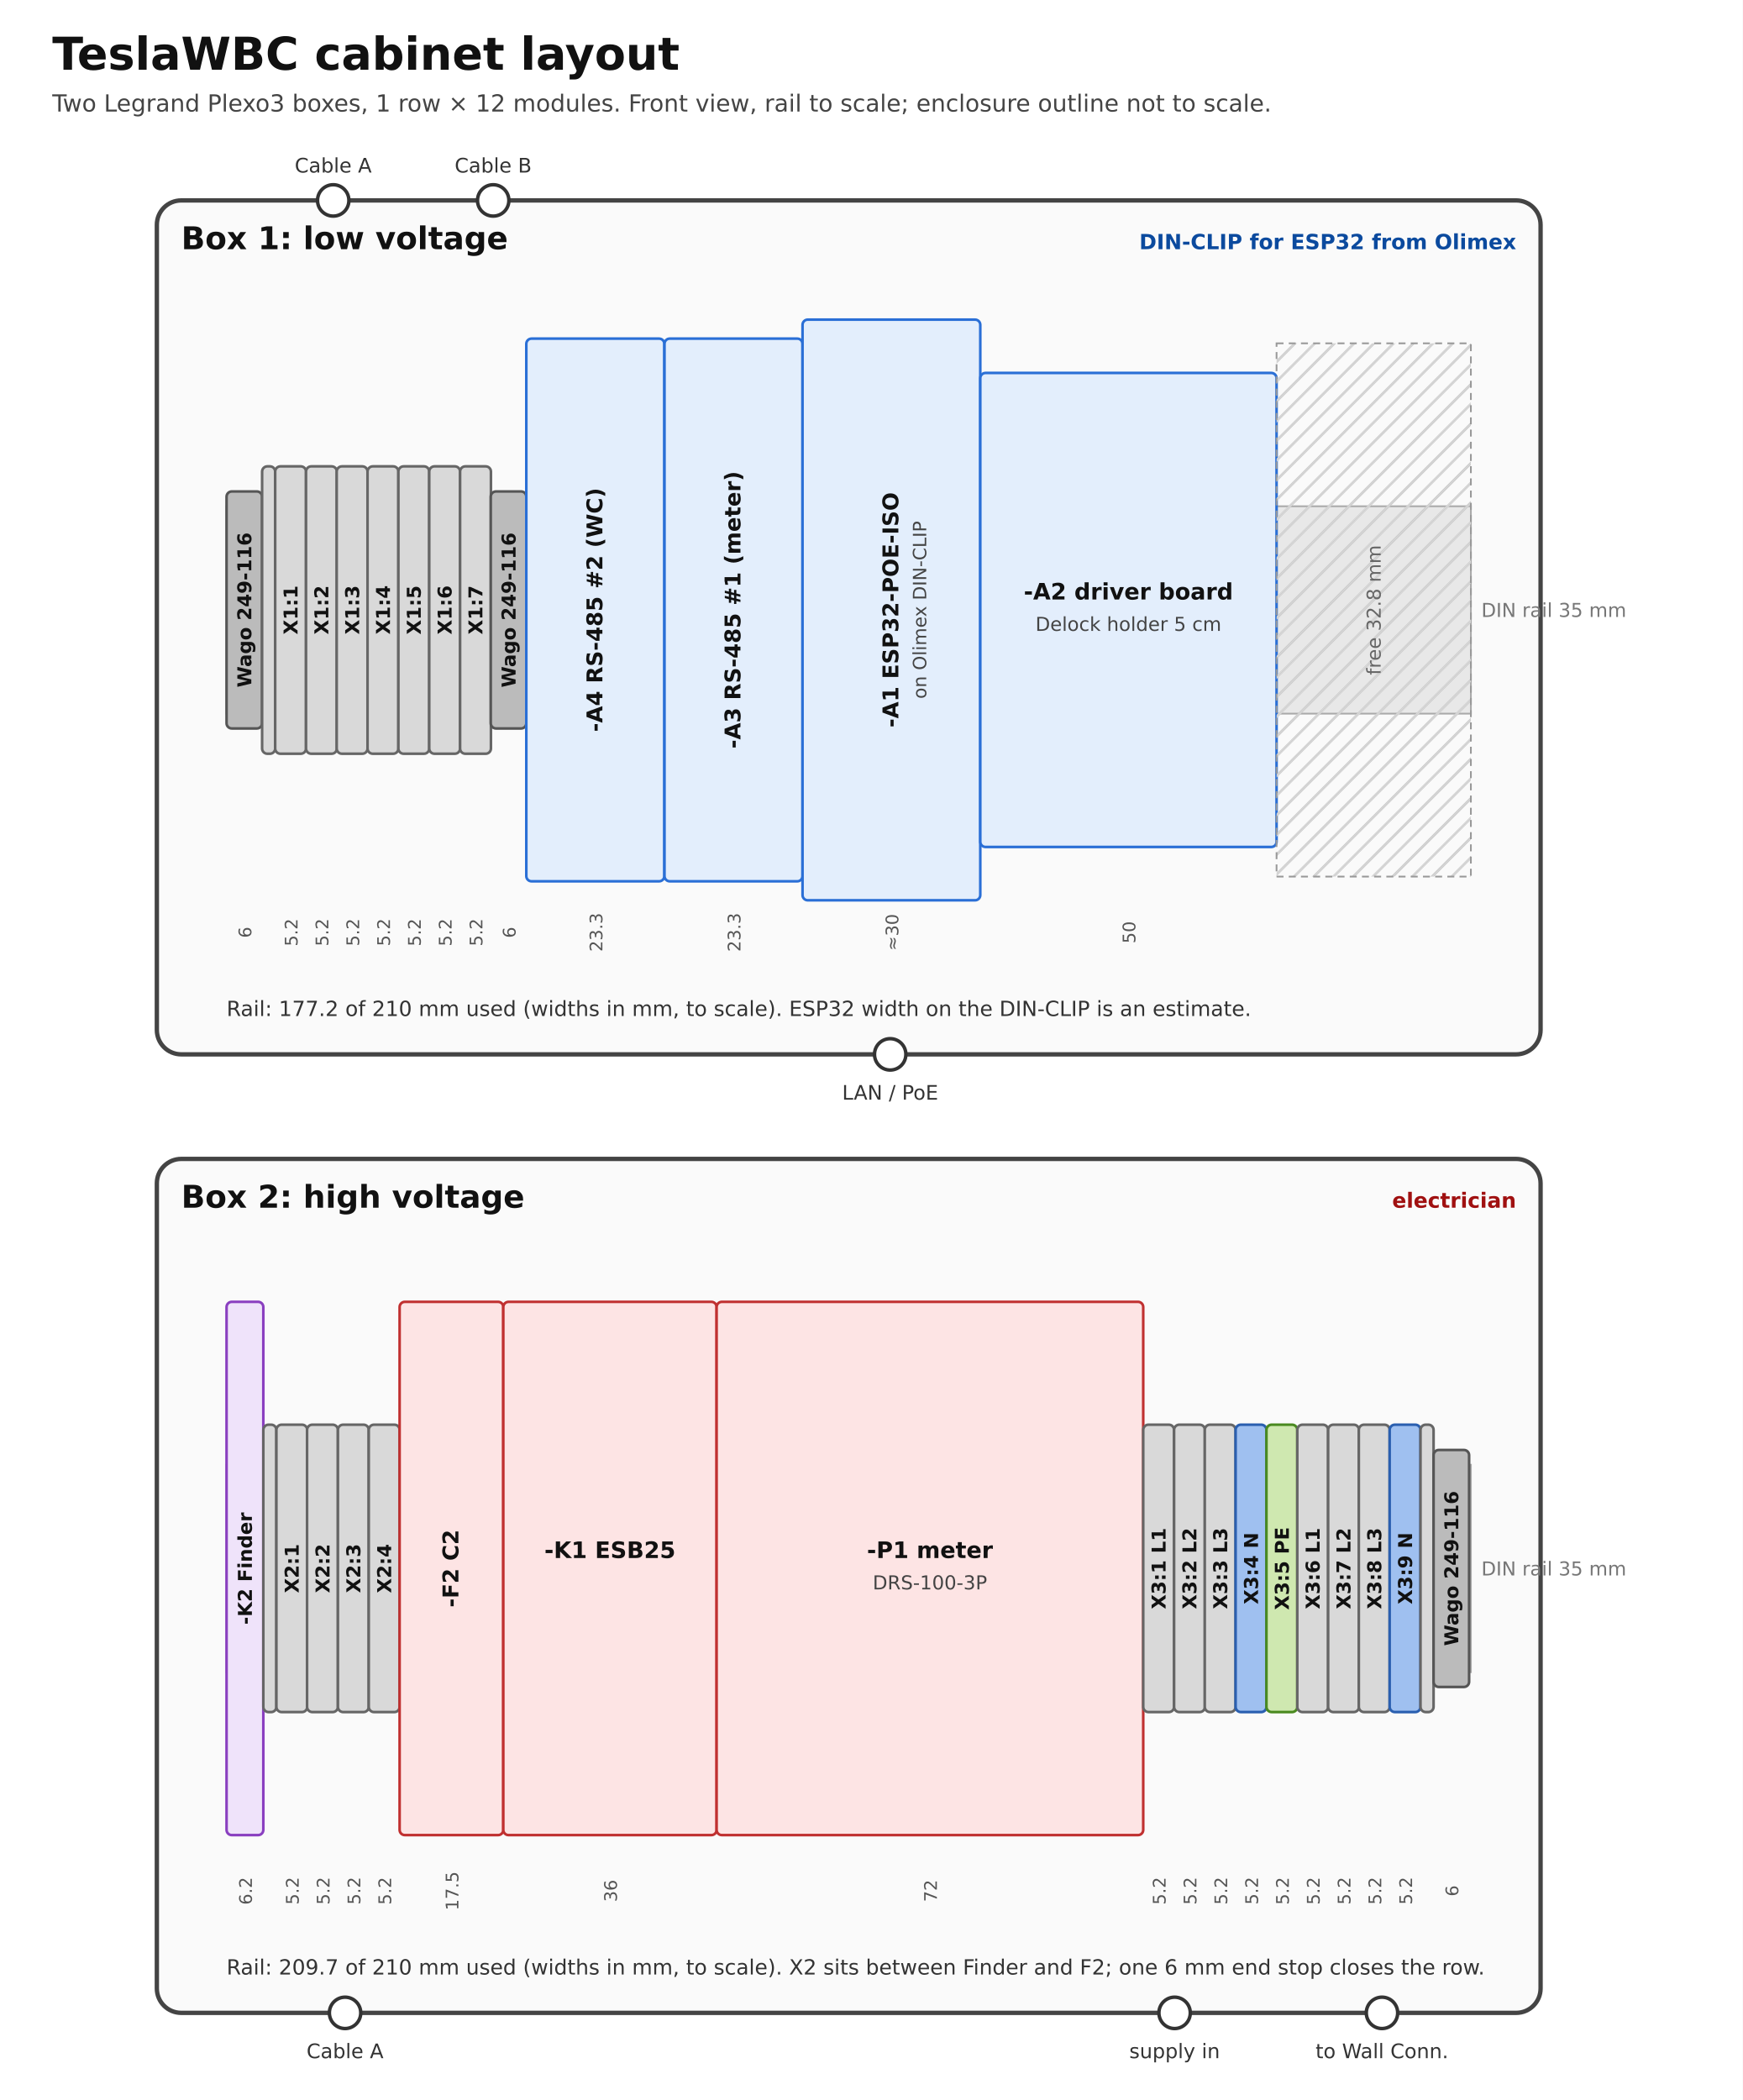
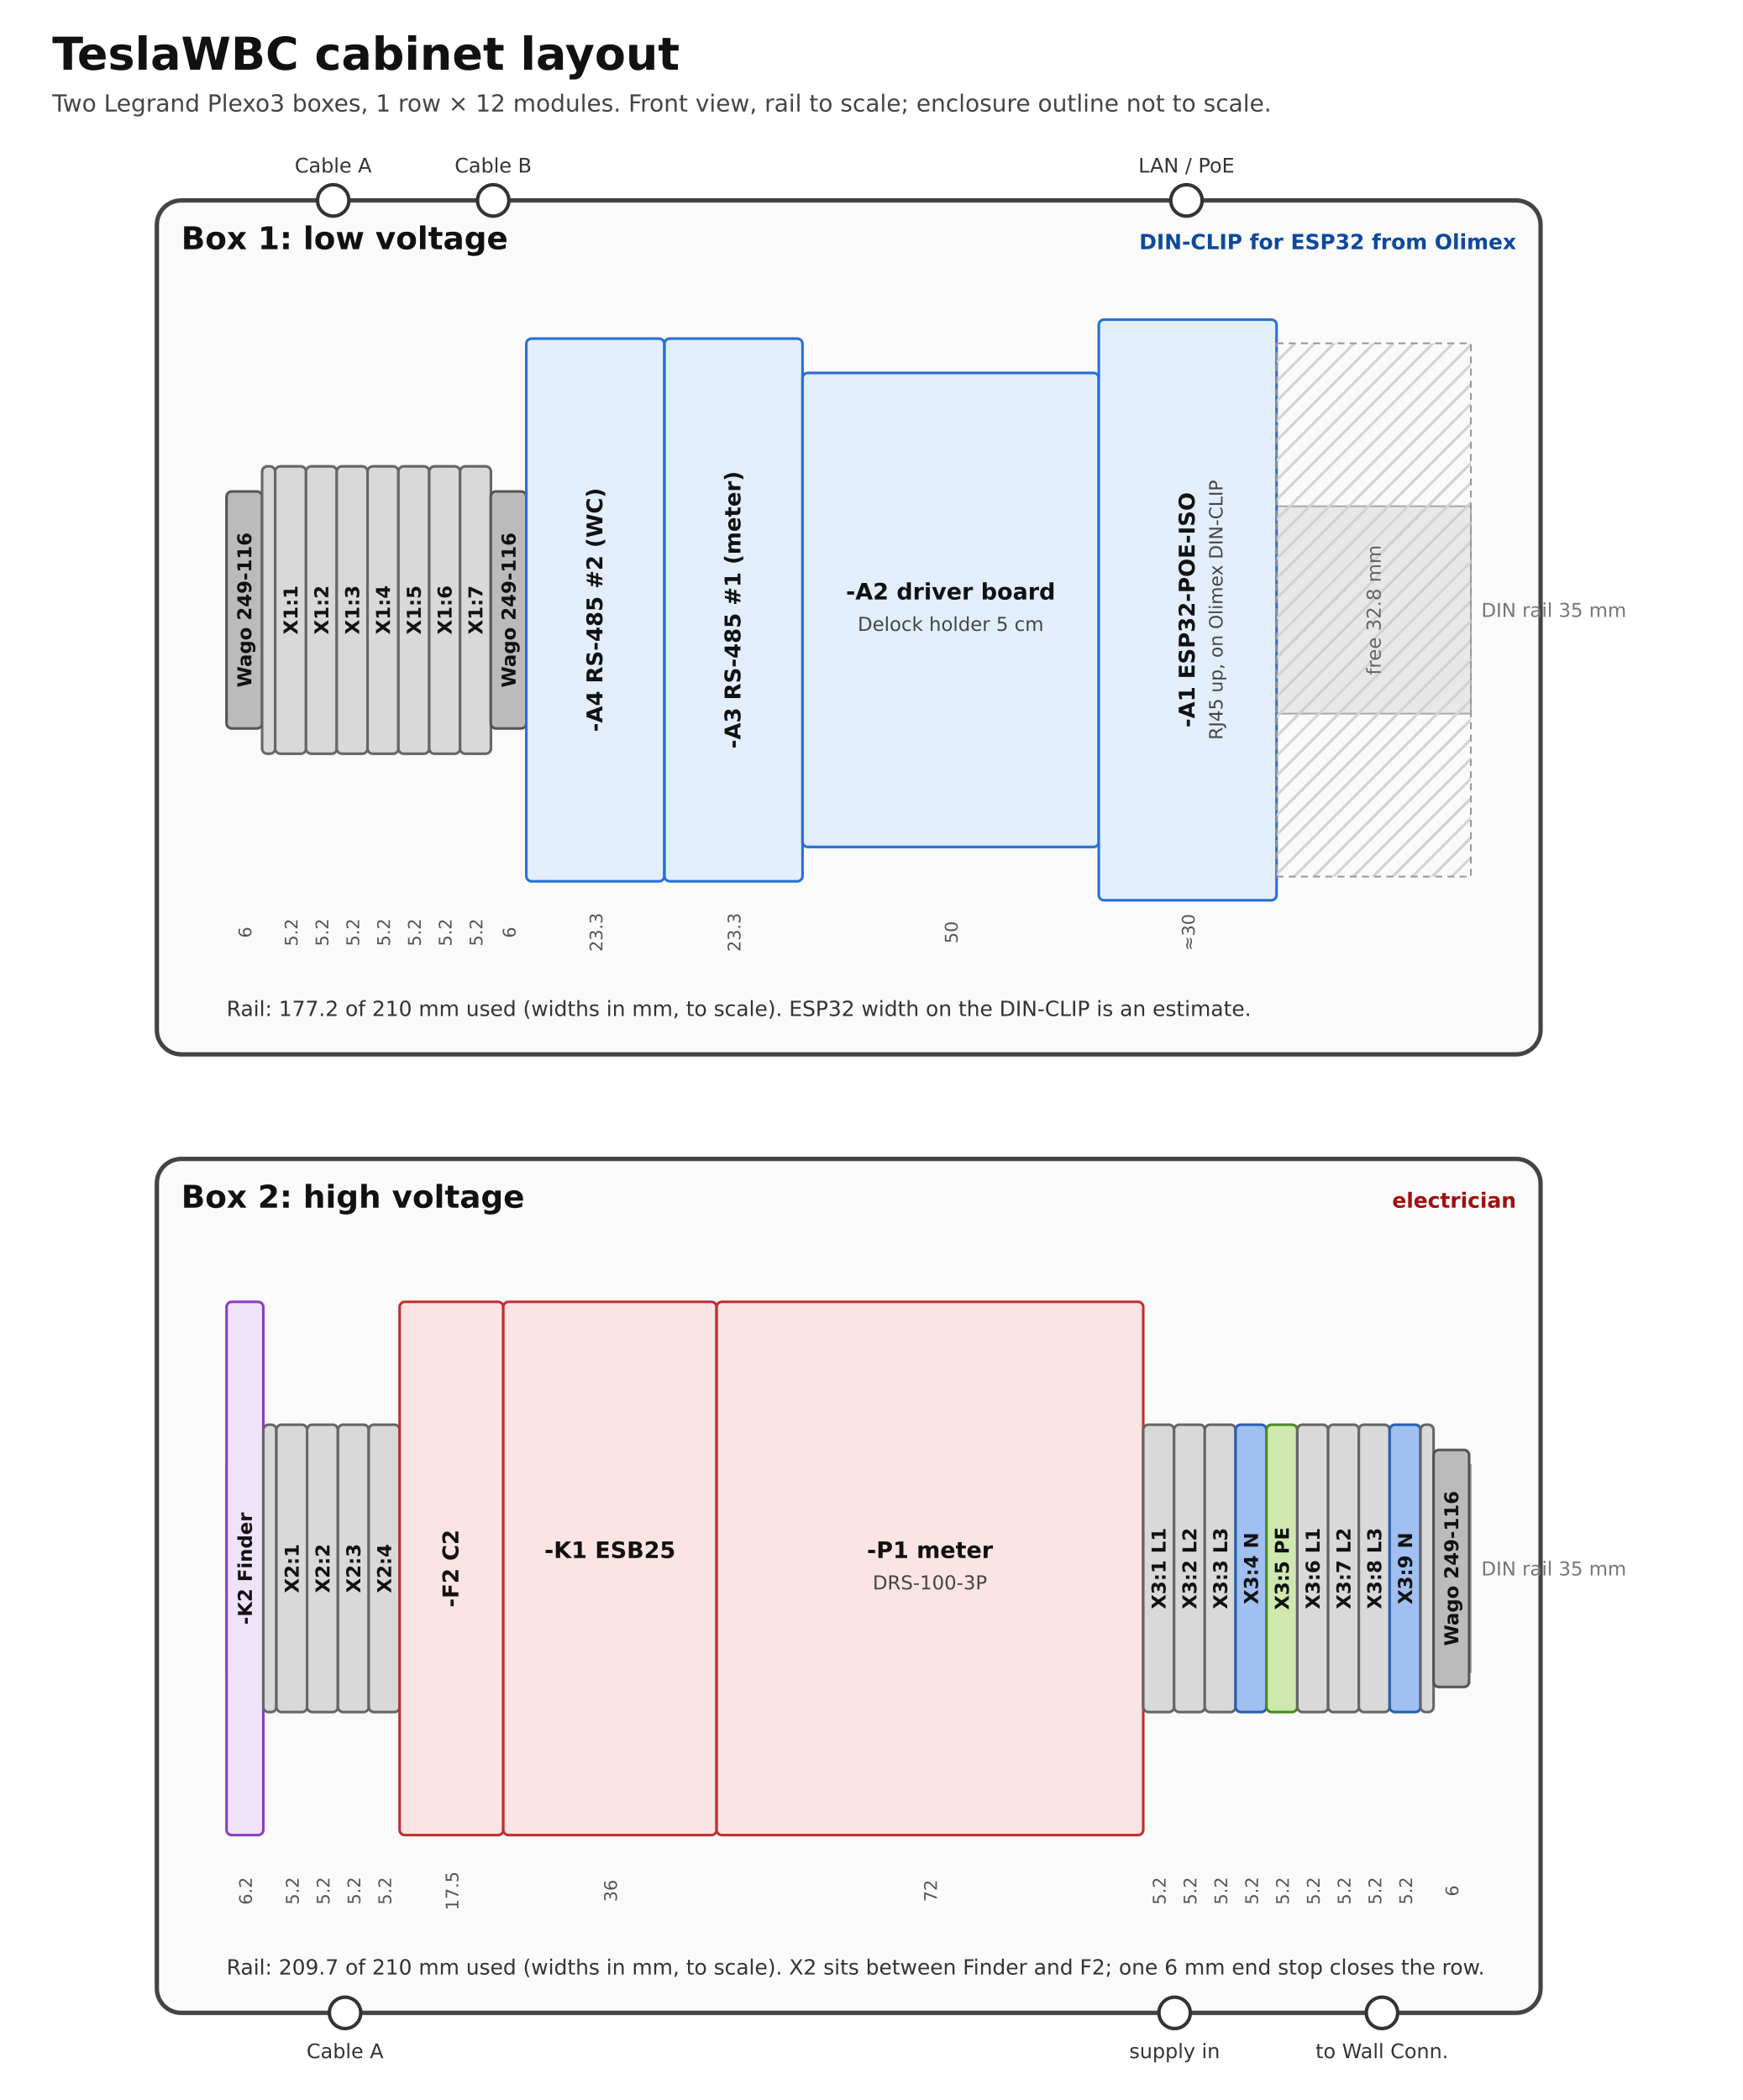
<svg xmlns="http://www.w3.org/2000/svg" width="1000" height="1205" font-family="DejaVu Sans,Arial,sans-serif">
  <defs>
    <pattern id="hatch" width="8" height="8" patternUnits="userSpaceOnUse" patternTransform="rotate(45)">
      <line x1="0" y1="0" x2="0" y2="8" stroke="#ccc" stroke-width="3" />
    </pattern>
  </defs>
  <rect width="1000" height="1205" fill="#fff" />
  <text x="30.0" y="40.0" font-size="26" text-anchor="start" fill="#111" font-weight="bold">TeslaWBC cabinet layout</text>
  <text x="30.0" y="64.0" font-size="13.5" text-anchor="start" fill="#444">Two Legrand Plexo3 boxes, 1 row × 12 modules. Front view, rail to scale; enclosure outline not to scale.</text>
  <rect x="90" y="115" width="794.0" height="490" rx="14" fill="#fafafa" stroke="#444" stroke-width="2.5" />
  <text x="104.0" y="143.0" font-size="18" text-anchor="start" fill="#111" font-weight="bold">Box 1: low voltage</text>
  <rect x="130" y="290.5" width="714.0" height="119.0" fill="#e8e8e8" stroke="#aaa" />
  <text x="850.0" y="354.0" font-size="11" text-anchor="start" fill="#777">DIN rail 35 mm</text>
  <rect x="130.0" y="282.0" width="20.4" height="136.0" rx="3" fill="#bbb" stroke="#555" stroke-width="1.5" />
  <text x="144.2" y="350.0" font-size="11" text-anchor="middle" fill="#111" font-weight="bold" transform="rotate(-90 144.2 350)">Wago 249-116</text>
  <text x="144.2" y="535.0" font-size="10" text-anchor="middle" fill="#555" transform="rotate(-90 144.2 535)">6</text>
  <rect x="150.4" y="267.6" width="7.5" height="164.9" rx="3" fill="#d9d9d9" stroke="#666" stroke-width="1.5" />
  <rect x="157.9" y="267.6" width="17.7" height="164.9" rx="3" fill="#d9d9d9" stroke="#666" stroke-width="1.5" />
  <text x="170.7" y="350.0" font-size="11" text-anchor="middle" fill="#111" font-weight="bold" transform="rotate(-90 170.72 350)">X1:1</text>
  <text x="170.7" y="535.0" font-size="10" text-anchor="middle" fill="#555" transform="rotate(-90 170.72 535)">5.2</text>
  <rect x="175.6" y="267.6" width="17.7" height="164.9" rx="3" fill="#d9d9d9" stroke="#666" stroke-width="1.5" />
  <text x="188.4" y="350.0" font-size="11" text-anchor="middle" fill="#111" font-weight="bold" transform="rotate(-90 188.4 350)">X1:2</text>
  <text x="188.4" y="535.0" font-size="10" text-anchor="middle" fill="#555" transform="rotate(-90 188.4 535)">5.2</text>
  <rect x="193.2" y="267.6" width="17.7" height="164.9" rx="3" fill="#d9d9d9" stroke="#666" stroke-width="1.5" />
  <text x="206.1" y="350.0" font-size="11" text-anchor="middle" fill="#111" font-weight="bold" transform="rotate(-90 206.08 350)">X1:3</text>
  <text x="206.1" y="535.0" font-size="10" text-anchor="middle" fill="#555" transform="rotate(-90 206.08 535)">5.2</text>
  <rect x="210.9" y="267.6" width="17.7" height="164.9" rx="3" fill="#d9d9d9" stroke="#666" stroke-width="1.5" />
  <text x="223.8" y="350.0" font-size="11" text-anchor="middle" fill="#111" font-weight="bold" transform="rotate(-90 223.76 350)">X1:4</text>
  <text x="223.8" y="535.0" font-size="10" text-anchor="middle" fill="#555" transform="rotate(-90 223.76 535)">5.2</text>
  <rect x="228.6" y="267.6" width="17.7" height="164.9" rx="3" fill="#d9d9d9" stroke="#666" stroke-width="1.5" />
  <text x="241.4" y="350.0" font-size="11" text-anchor="middle" fill="#111" font-weight="bold" transform="rotate(-90 241.44 350)">X1:5</text>
  <text x="241.4" y="535.0" font-size="10" text-anchor="middle" fill="#555" transform="rotate(-90 241.44 535)">5.2</text>
  <rect x="246.3" y="267.6" width="17.7" height="164.9" rx="3" fill="#d9d9d9" stroke="#666" stroke-width="1.5" />
  <text x="259.1" y="350.0" font-size="11" text-anchor="middle" fill="#111" font-weight="bold" transform="rotate(-90 259.12 350)">X1:6</text>
  <text x="259.1" y="535.0" font-size="10" text-anchor="middle" fill="#555" transform="rotate(-90 259.12 535)">5.2</text>
  <rect x="264.0" y="267.6" width="17.7" height="164.9" rx="3" fill="#d9d9d9" stroke="#666" stroke-width="1.5" />
  <text x="276.8" y="350.0" font-size="11" text-anchor="middle" fill="#111" font-weight="bold" transform="rotate(-90 276.8 350)">X1:7</text>
  <text x="276.8" y="535.0" font-size="10" text-anchor="middle" fill="#555" transform="rotate(-90 276.8 535)">5.2</text>
  <rect x="281.6" y="282.0" width="20.4" height="136.0" rx="3" fill="#bbb" stroke="#555" stroke-width="1.5" />
  <text x="295.8" y="350.0" font-size="11" text-anchor="middle" fill="#111" font-weight="bold" transform="rotate(-90 295.84 350)">Wago 249-116</text>
  <text x="295.8" y="535.0" font-size="10" text-anchor="middle" fill="#555" transform="rotate(-90 295.84 535)">6</text>
  <rect x="302.0" y="194.3" width="79.2" height="311.4" rx="3" fill="#e3eefc" stroke="#2a6fd6" stroke-width="1.5" />
  <text x="345.7" y="350.0" font-size="12.5" text-anchor="middle" fill="#111" font-weight="bold" transform="rotate(-90 345.65 350)">-A4 RS-485 #2 (WC)</text>
  <text x="345.7" y="535.0" font-size="10" text-anchor="middle" fill="#555" transform="rotate(-90 345.65 535)">23.3</text>
  <rect x="381.3" y="194.3" width="79.2" height="311.4" rx="3" fill="#e3eefc" stroke="#2a6fd6" stroke-width="1.5" />
  <text x="424.9" y="350.0" font-size="12.5" text-anchor="middle" fill="#111" font-weight="bold" transform="rotate(-90 424.87 350)">-A3 RS-485 #1 (meter)</text>
  <text x="424.9" y="535.0" font-size="10" text-anchor="middle" fill="#555" transform="rotate(-90 424.87 535)">23.3</text>
-   <rect x="460.5" y="183.4" width="102.0" height="333.2" rx="3" fill="#e3eefc" stroke="#2a6fd6" stroke-width="1.5" />
-   <text x="515.5" y="350.0" font-size="12.5" text-anchor="middle" fill="#111" font-weight="bold" transform="rotate(-90 515.48 350)">-A1 ESP32-POE-ISO</text>
-   <text x="531.5" y="350.0" font-size="10.5" text-anchor="middle" fill="#444" transform="rotate(-90 531.48 350)">on Olimex DIN-CLIP</text>
-   <text x="515.5" y="535.0" font-size="10" text-anchor="middle" fill="#555" transform="rotate(-90 515.48 535)">≈30</text>
-   <rect x="562.5" y="214.0" width="170.0" height="272.0" rx="3" fill="#e3eefc" stroke="#2a6fd6" stroke-width="1.5" />
-   <text x="647.5" y="344.0" font-size="13" text-anchor="middle" fill="#111" font-weight="bold">-A2 driver board</text>
-   <text x="647.5" y="362.0" font-size="11" text-anchor="middle" fill="#444">Delock holder 5 cm</text>
-   <text x="651.5" y="535.0" font-size="10" text-anchor="middle" fill="#555" transform="rotate(-90 651.48 535)">50</text>
+   <rect x="460.5" y="214.0" width="170.0" height="272.0" rx="3" fill="#e3eefc" stroke="#2a6fd6" stroke-width="1.5" />
+   <text x="545.5" y="344.0" font-size="13" text-anchor="middle" fill="#111" font-weight="bold">-A2 driver board</text>
+   <text x="545.5" y="362.0" font-size="11" text-anchor="middle" fill="#444">Delock holder 5 cm</text>
+   <text x="549.5" y="535.0" font-size="10" text-anchor="middle" fill="#555" transform="rotate(-90 549.48 535)">50</text>
+   <rect x="630.5" y="183.4" width="102.0" height="333.2" rx="3" fill="#e3eefc" stroke="#2a6fd6" stroke-width="1.5" />
+   <text x="685.5" y="350.0" font-size="12.5" text-anchor="middle" fill="#111" font-weight="bold" transform="rotate(-90 685.48 350)">-A1 ESP32-POE-ISO</text>
+   <text x="701.5" y="350.0" font-size="10.5" text-anchor="middle" fill="#444" transform="rotate(-90 701.48 350)">RJ45 up, on Olimex DIN-CLIP</text>
+   <text x="685.5" y="535.0" font-size="10" text-anchor="middle" fill="#555" transform="rotate(-90 685.48 535)">≈30</text>
  <rect x="732.5" y="197.0" width="111.5" height="306.0" fill="url(#hatch)" stroke="#999" stroke-dasharray="4 3" />
  <text x="792.2" y="350.0" font-size="11" text-anchor="middle" fill="#666" transform="rotate(-90 792.24 350)">free 32.8 mm</text>
  <text x="130.0" y="583.0" font-size="12" text-anchor="start" fill="#333">Rail: 177.2 of 210 mm used (widths in mm, to scale). ESP32 width on the DIN-CLIP is an estimate.</text>
  <circle cx="191.2" cy="115" r="9" fill="#fff" stroke="#333" stroke-width="2" />
  <text x="191.2" y="99.0" font-size="11.5" text-anchor="middle" fill="#333">Cable A</text>
  <circle cx="283.0" cy="115" r="9" fill="#fff" stroke="#333" stroke-width="2" />
  <text x="283.0" y="99.0" font-size="11.5" text-anchor="middle" fill="#333">Cable B</text>
-   <circle cx="510.8" cy="605" r="9" fill="#fff" stroke="#333" stroke-width="2" />
-   <text x="510.8" y="631.0" font-size="11.5" text-anchor="middle" fill="#333">LAN / PoE</text>
+   <circle cx="680.8" cy="115" r="9" fill="#fff" stroke="#333" stroke-width="2" />
+   <text x="680.8" y="99.0" font-size="11.5" text-anchor="middle" fill="#333">LAN / PoE</text>
  <text x="870.0" y="143.0" font-size="12" text-anchor="end" fill="#0b4a9e" font-weight="bold">DIN-CLIP for ESP32 from Olimex</text>
  <rect x="90" y="665" width="794.0" height="490" rx="14" fill="#fafafa" stroke="#444" stroke-width="2.5" />
  <text x="104.0" y="693.0" font-size="18" text-anchor="start" fill="#111" font-weight="bold">Box 2: high voltage</text>
  <rect x="130" y="840.5" width="714.0" height="119.0" fill="#e8e8e8" stroke="#aaa" />
  <text x="850.0" y="904.0" font-size="11" text-anchor="start" fill="#777">DIN rail 35 mm</text>
  <rect x="130.0" y="747.0" width="21.1" height="306.0" rx="3" fill="#efe3fa" stroke="#8a3fc0" stroke-width="1.5" />
  <text x="144.5" y="900.0" font-size="11" text-anchor="middle" fill="#111" font-weight="bold" transform="rotate(-90 144.54 900)">-K2 Finder</text>
  <text x="144.5" y="1085.0" font-size="10" text-anchor="middle" fill="#555" transform="rotate(-90 144.54 1085)">6.2</text>
  <rect x="151.1" y="817.5" width="7.5" height="164.9" rx="3" fill="#d9d9d9" stroke="#666" stroke-width="1.5" />
  <rect x="158.6" y="817.5" width="17.7" height="164.9" rx="3" fill="#d9d9d9" stroke="#666" stroke-width="1.5" />
  <text x="171.4" y="900.0" font-size="11" text-anchor="middle" fill="#111" font-weight="bold" transform="rotate(-90 171.4 900)">X2:1</text>
  <text x="171.4" y="1085.0" font-size="10" text-anchor="middle" fill="#555" transform="rotate(-90 171.4 1085)">5.2</text>
  <rect x="176.2" y="817.5" width="17.7" height="164.9" rx="3" fill="#d9d9d9" stroke="#666" stroke-width="1.5" />
  <text x="189.1" y="900.0" font-size="11" text-anchor="middle" fill="#111" font-weight="bold" transform="rotate(-90 189.08 900)">X2:2</text>
  <text x="189.1" y="1085.0" font-size="10" text-anchor="middle" fill="#555" transform="rotate(-90 189.08 1085)">5.2</text>
  <rect x="193.9" y="817.5" width="17.7" height="164.9" rx="3" fill="#d9d9d9" stroke="#666" stroke-width="1.5" />
  <text x="206.8" y="900.0" font-size="11" text-anchor="middle" fill="#111" font-weight="bold" transform="rotate(-90 206.76 900)">X2:3</text>
  <text x="206.8" y="1085.0" font-size="10" text-anchor="middle" fill="#555" transform="rotate(-90 206.76 1085)">5.2</text>
  <rect x="211.6" y="817.5" width="17.7" height="164.9" rx="3" fill="#d9d9d9" stroke="#666" stroke-width="1.5" />
  <text x="224.4" y="900.0" font-size="11" text-anchor="middle" fill="#111" font-weight="bold" transform="rotate(-90 224.44 900)">X2:4</text>
  <text x="224.4" y="1085.0" font-size="10" text-anchor="middle" fill="#555" transform="rotate(-90 224.44 1085)">5.2</text>
  <rect x="229.3" y="747.0" width="59.5" height="306.0" rx="3" fill="#fde4e4" stroke="#c03030" stroke-width="1.5" />
  <text x="263.0" y="900.0" font-size="12.5" text-anchor="middle" fill="#111" font-weight="bold" transform="rotate(-90 263.03 900)">-F2 C2</text>
  <text x="263.0" y="1085.0" font-size="10" text-anchor="middle" fill="#555" transform="rotate(-90 263.03 1085)">17.5</text>
  <rect x="288.8" y="747.0" width="122.4" height="306.0" rx="3" fill="#fde4e4" stroke="#c03030" stroke-width="1.5" />
  <text x="350.0" y="894.0" font-size="13" text-anchor="middle" fill="#111" font-weight="bold">-K1 ESB25</text>
  <text x="354.0" y="1085.0" font-size="10" text-anchor="middle" fill="#555" transform="rotate(-90 353.98 1085)">36</text>
  <rect x="411.2" y="747.0" width="244.8" height="306.0" rx="3" fill="#fde4e4" stroke="#c03030" stroke-width="1.5" />
  <text x="533.6" y="894.0" font-size="13" text-anchor="middle" fill="#111" font-weight="bold">-P1 meter</text>
  <text x="533.6" y="912.0" font-size="11" text-anchor="middle" fill="#444">DRS-100-3P</text>
  <text x="537.6" y="1085.0" font-size="10" text-anchor="middle" fill="#555" transform="rotate(-90 537.58 1085)">72</text>
  <rect x="656.0" y="817.5" width="17.7" height="164.9" rx="3" fill="#d9d9d9" stroke="#666" stroke-width="1.5" />
  <text x="668.8" y="900.0" font-size="11" text-anchor="middle" fill="#111" font-weight="bold" transform="rotate(-90 668.82 900)">X3:1 L1</text>
  <text x="668.8" y="1085.0" font-size="10" text-anchor="middle" fill="#555" transform="rotate(-90 668.82 1085)">5.2</text>
  <rect x="673.7" y="817.5" width="17.7" height="164.9" rx="3" fill="#d9d9d9" stroke="#666" stroke-width="1.5" />
  <text x="686.5" y="900.0" font-size="11" text-anchor="middle" fill="#111" font-weight="bold" transform="rotate(-90 686.5 900)">X3:2 L2</text>
  <text x="686.5" y="1085.0" font-size="10" text-anchor="middle" fill="#555" transform="rotate(-90 686.5 1085)">5.2</text>
  <rect x="691.3" y="817.5" width="17.7" height="164.9" rx="3" fill="#d9d9d9" stroke="#666" stroke-width="1.5" />
  <text x="704.2" y="900.0" font-size="11" text-anchor="middle" fill="#111" font-weight="bold" transform="rotate(-90 704.18 900)">X3:3 L3</text>
  <text x="704.2" y="1085.0" font-size="10" text-anchor="middle" fill="#555" transform="rotate(-90 704.18 1085)">5.2</text>
  <rect x="709.0" y="817.5" width="17.7" height="164.9" rx="3" fill="#9fc0f0" stroke="#2a5fb0" stroke-width="1.5" />
  <text x="721.9" y="900.0" font-size="11" text-anchor="middle" fill="#111" font-weight="bold" transform="rotate(-90 721.86 900)">X3:4 N</text>
  <text x="721.9" y="1085.0" font-size="10" text-anchor="middle" fill="#555" transform="rotate(-90 721.86 1085)">5.2</text>
  <rect x="726.7" y="817.5" width="17.7" height="164.9" rx="3" fill="#cfe8b0" stroke="#4a8a20" stroke-width="1.5" />
  <text x="739.5" y="900.0" font-size="11" text-anchor="middle" fill="#111" font-weight="bold" transform="rotate(-90 739.54 900)">X3:5 PE</text>
  <text x="739.5" y="1085.0" font-size="10" text-anchor="middle" fill="#555" transform="rotate(-90 739.54 1085)">5.2</text>
  <rect x="744.4" y="817.5" width="17.7" height="164.9" rx="3" fill="#d9d9d9" stroke="#666" stroke-width="1.5" />
  <text x="757.2" y="900.0" font-size="11" text-anchor="middle" fill="#111" font-weight="bold" transform="rotate(-90 757.22 900)">X3:6 L1</text>
  <text x="757.2" y="1085.0" font-size="10" text-anchor="middle" fill="#555" transform="rotate(-90 757.22 1085)">5.2</text>
  <rect x="762.1" y="817.5" width="17.7" height="164.9" rx="3" fill="#d9d9d9" stroke="#666" stroke-width="1.5" />
  <text x="774.9" y="900.0" font-size="11" text-anchor="middle" fill="#111" font-weight="bold" transform="rotate(-90 774.9 900)">X3:7 L2</text>
  <text x="774.9" y="1085.0" font-size="10" text-anchor="middle" fill="#555" transform="rotate(-90 774.9 1085)">5.2</text>
  <rect x="779.7" y="817.5" width="17.7" height="164.9" rx="3" fill="#d9d9d9" stroke="#666" stroke-width="1.5" />
  <text x="792.6" y="900.0" font-size="11" text-anchor="middle" fill="#111" font-weight="bold" transform="rotate(-90 792.58 900)">X3:8 L3</text>
  <text x="792.6" y="1085.0" font-size="10" text-anchor="middle" fill="#555" transform="rotate(-90 792.58 1085)">5.2</text>
  <rect x="797.4" y="817.5" width="17.7" height="164.9" rx="3" fill="#9fc0f0" stroke="#2a5fb0" stroke-width="1.5" />
  <text x="810.3" y="900.0" font-size="11" text-anchor="middle" fill="#111" font-weight="bold" transform="rotate(-90 810.26 900)">X3:9 N</text>
  <text x="810.3" y="1085.0" font-size="10" text-anchor="middle" fill="#555" transform="rotate(-90 810.26 1085)">5.2</text>
  <rect x="815.1" y="817.5" width="7.5" height="164.9" rx="3" fill="#d9d9d9" stroke="#666" stroke-width="1.5" />
  <rect x="822.6" y="832.0" width="20.4" height="136.0" rx="3" fill="#bbb" stroke="#555" stroke-width="1.5" />
  <text x="836.8" y="900.0" font-size="11" text-anchor="middle" fill="#111" font-weight="bold" transform="rotate(-90 836.78 900)">Wago 249-116</text>
  <text x="836.8" y="1085.0" font-size="10" text-anchor="middle" fill="#555" transform="rotate(-90 836.78 1085)">6</text>
  <text x="130.0" y="1133.0" font-size="12" text-anchor="start" fill="#333">Rail: 209.7 of 210 mm used (widths in mm, to scale). X2 sits between Finder and F2; one 6 mm end stop closes the row.</text>
  <circle cx="198.0" cy="1155" r="9" fill="#fff" stroke="#333" stroke-width="2" />
  <text x="198.0" y="1181.0" font-size="11.5" text-anchor="middle" fill="#333">Cable A</text>
  <circle cx="674.0" cy="1155" r="9" fill="#fff" stroke="#333" stroke-width="2" />
  <text x="674.0" y="1181.0" font-size="11.5" text-anchor="middle" fill="#333">supply in</text>
  <circle cx="793.0" cy="1155" r="9" fill="#fff" stroke="#333" stroke-width="2" />
  <text x="793.0" y="1181.0" font-size="11.5" text-anchor="middle" fill="#333">to Wall Conn.</text>
  <text x="870.0" y="693.0" font-size="12" text-anchor="end" fill="#a01010" font-weight="bold">electrician</text>
</svg>
